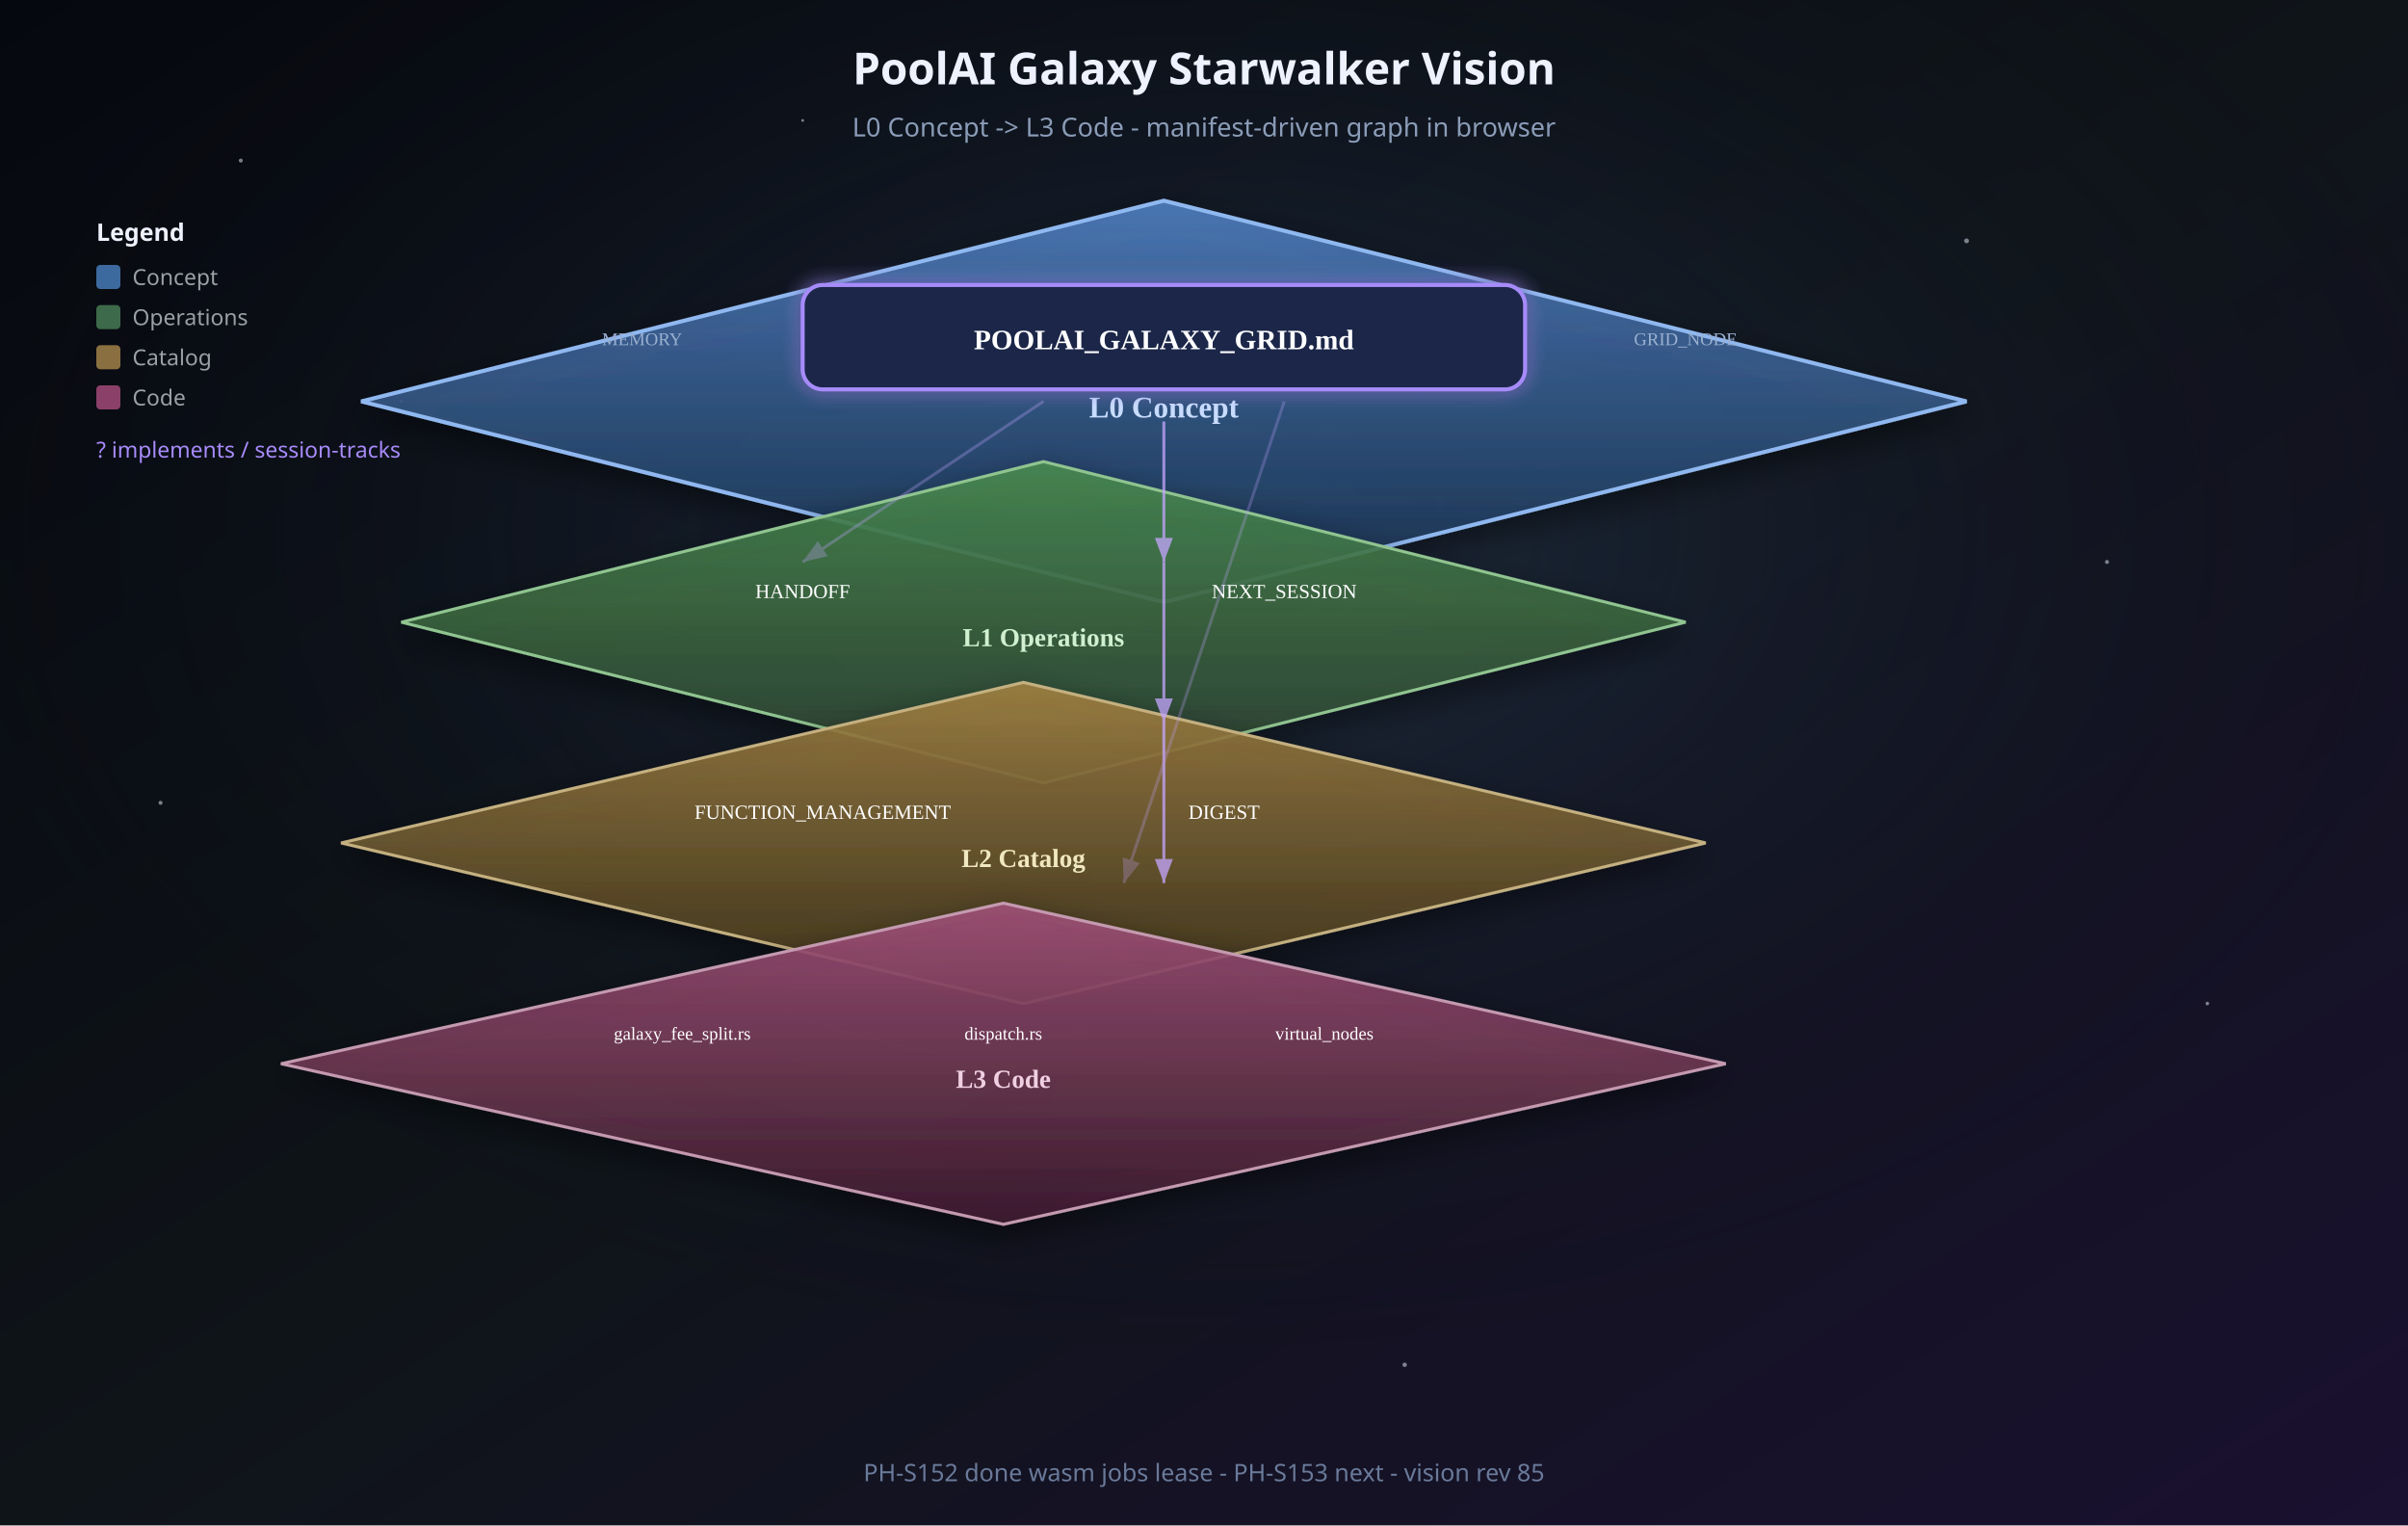
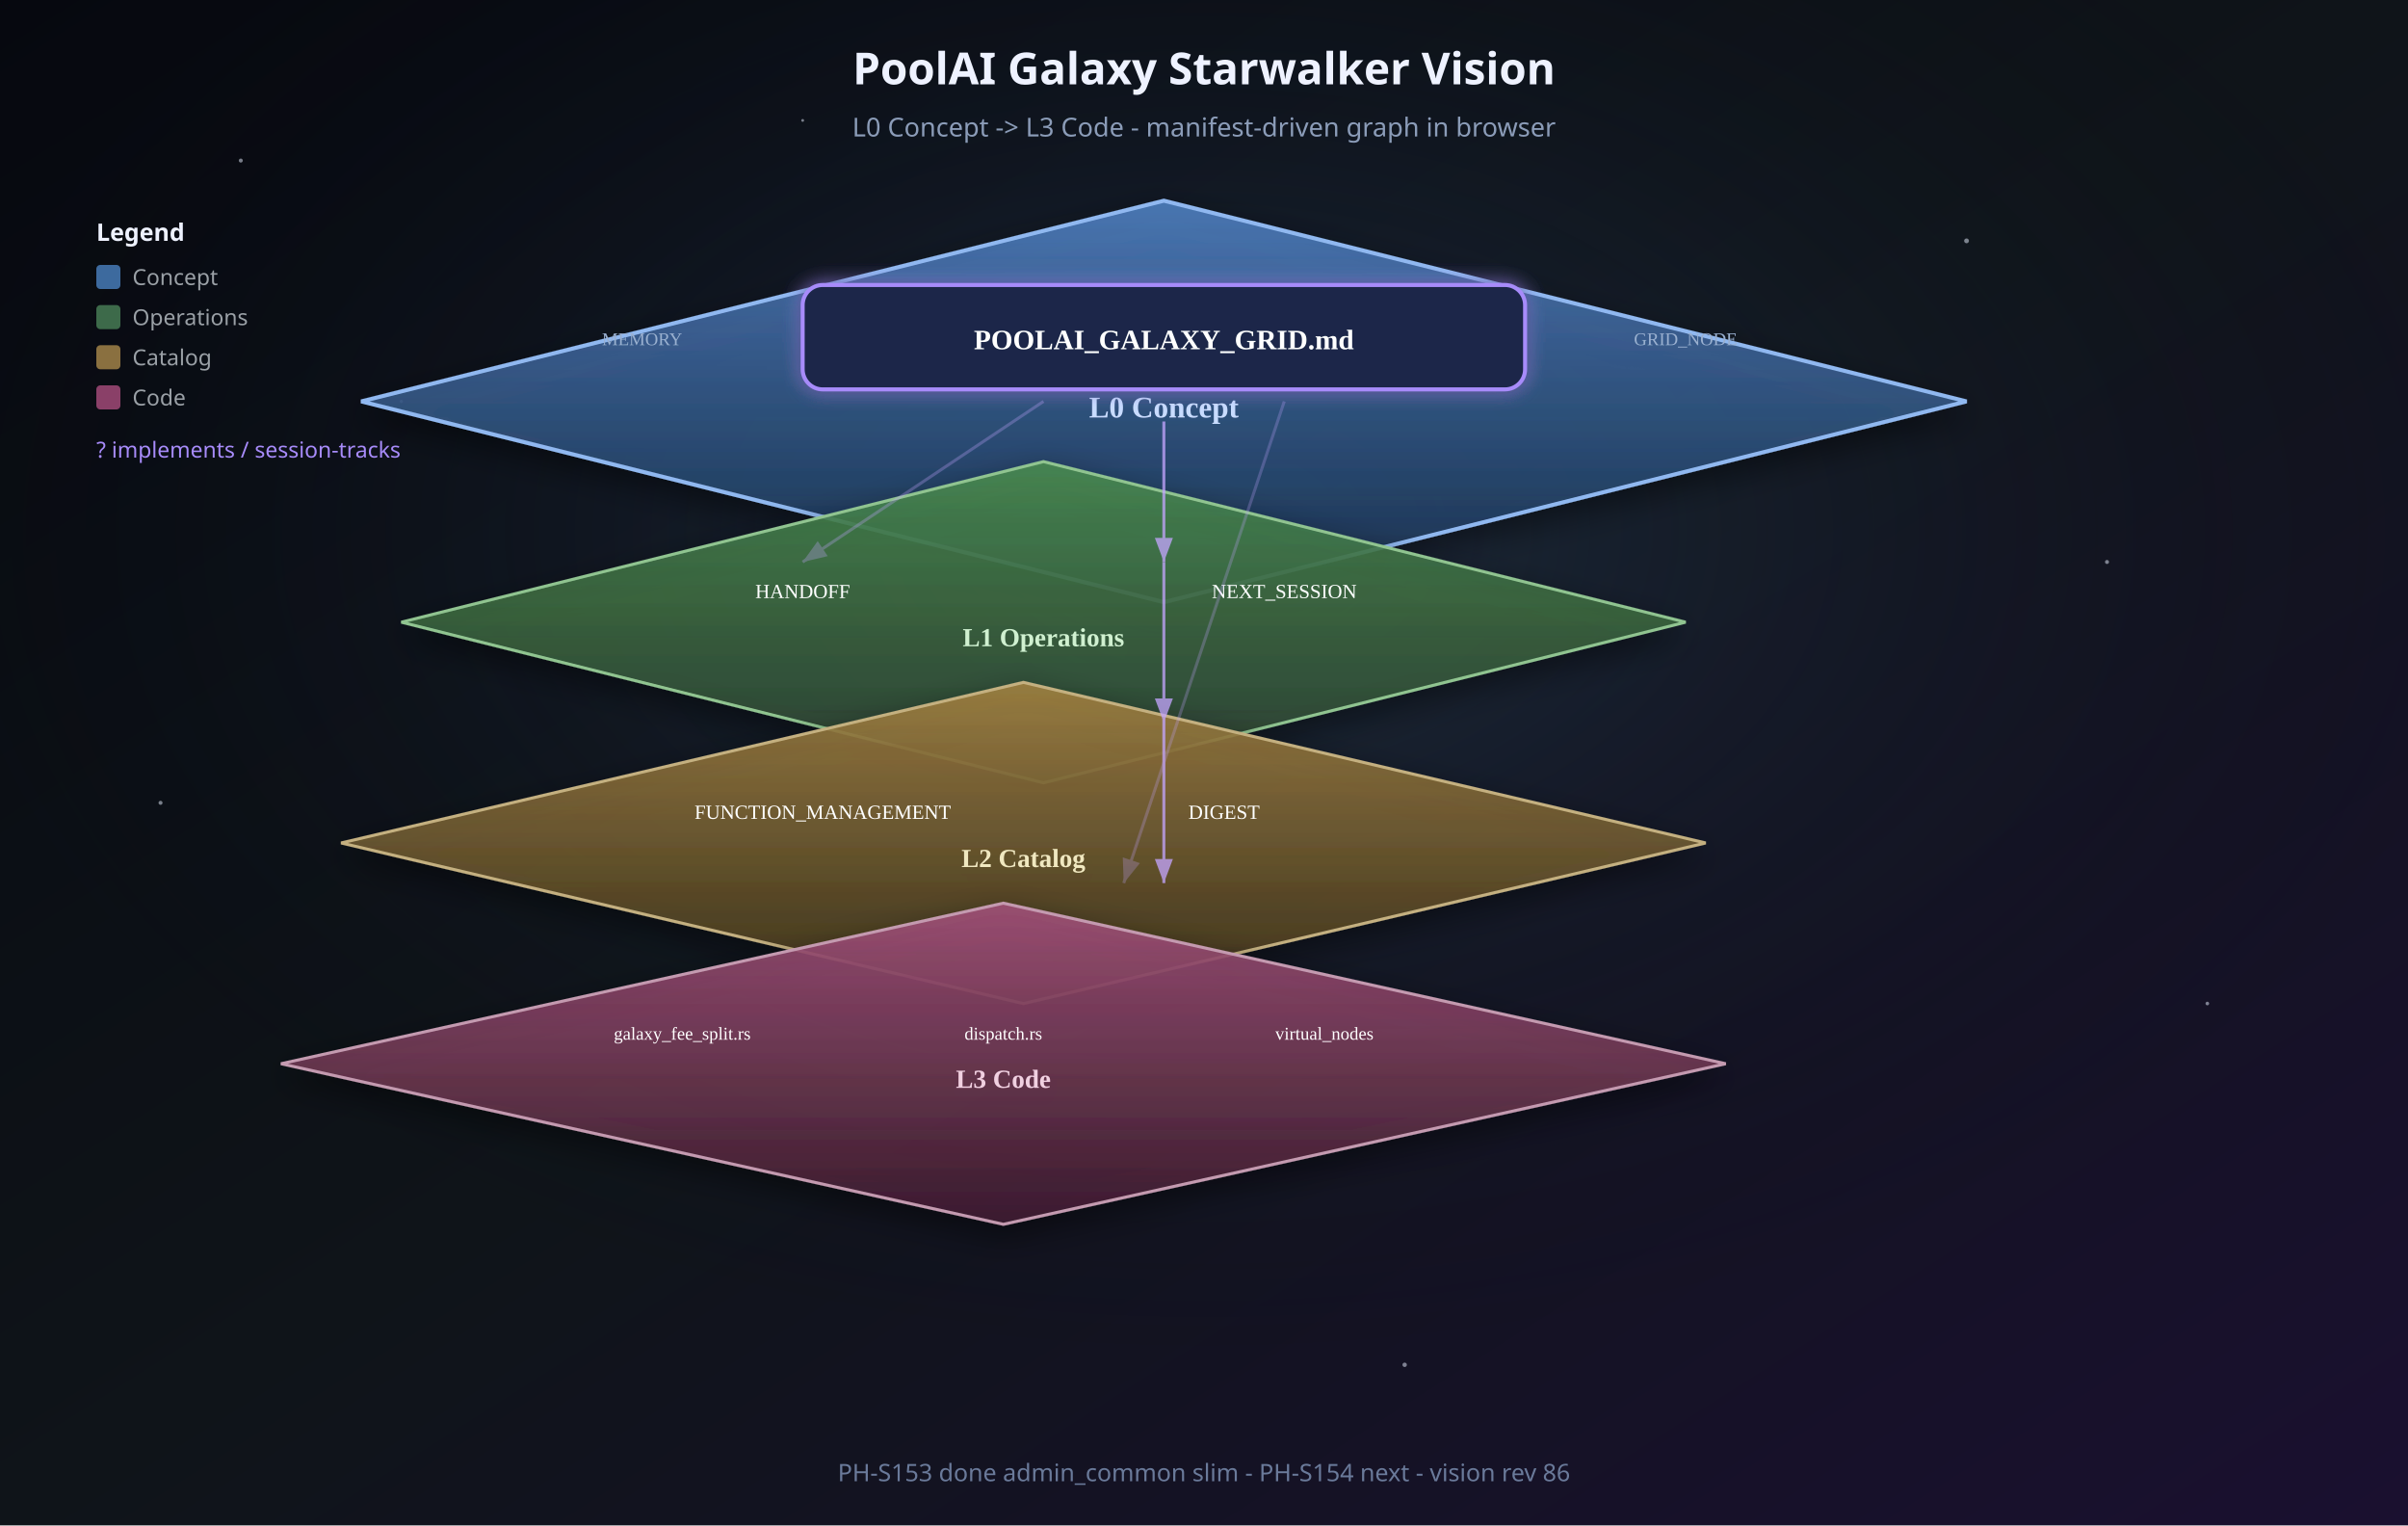
<svg xmlns="http://www.w3.org/2000/svg" viewBox="0 0 1200 760" role="img" aria-labelledby="title desc">
  <defs>
    <linearGradient id="bg" x1="0%" y1="0%" x2="100%" y2="100%">
      <stop offset="0%" stop-color="#06080f" />
      <stop offset="50%" stop-color="#0f1419" />
      <stop offset="100%" stop-color="#1a1030" />
    </linearGradient>
    <radialGradient id="nebula" cx="50%" cy="35%" r="55%">
      <stop offset="0%" stop-color="#3d5a8a" stop-opacity="0.35" />
      <stop offset="100%" stop-color="#06080f" stop-opacity="0" />
    </radialGradient>
    <linearGradient id="planeL0" x1="0%" y1="0%" x2="0%" y2="100%">
      <stop offset="0%" stop-color="#4a7ab8" stop-opacity="0.95" />
      <stop offset="100%" stop-color="#1e3350" stop-opacity="0.85" />
    </linearGradient>
    <linearGradient id="planeL1" x1="0%" y1="0%" x2="0%" y2="100%">
      <stop offset="0%" stop-color="#4a8a50" stop-opacity="0.9" />
      <stop offset="100%" stop-color="#2a4030" stop-opacity="0.85" />
    </linearGradient>
    <linearGradient id="planeL2" x1="0%" y1="0%" x2="0%" y2="100%">
      <stop offset="0%" stop-color="#a08040" stop-opacity="0.9" />
      <stop offset="100%" stop-color="#403520" stop-opacity="0.85" />
    </linearGradient>
    <linearGradient id="planeL3" x1="0%" y1="0%" x2="0%" y2="100%">
      <stop offset="0%" stop-color="#a05078" stop-opacity="0.9" />
      <stop offset="100%" stop-color="#402030" stop-opacity="0.85" />
    </linearGradient>
    <filter id="shadow" x="-30%" y="-30%" width="160%" height="160%">
      <feDropShadow dx="0" dy="6" stdDeviation="8" flood-color="#000" flood-opacity="0.5" />
    </filter>
    <filter id="glow" x="-50%" y="-50%" width="200%" height="200%">
      <feGaussianBlur stdDeviation="4" result="b" />
      <feMerge>
        <feMergeNode in="b" />
        <feMergeNode in="SourceGraphic" />
      </feMerge>
    </filter>
    <marker id="arrow" markerWidth="10" markerHeight="10" refX="8" refY="3" orient="auto">
      <path d="M0,0 L8,3 L0,6 Z" fill="#c4a5ff" />
    </marker>
  </defs>
  <rect width="1200" height="760" fill="url(#bg)" />
  <rect width="1200" height="760" fill="url(#nebula)" />
  <g fill="#e8f0ff" opacity="0.5">
    <circle cx="120" cy="80" r="1" />
    <circle cx="980" cy="120" r="1.2" />
    <circle cx="200" cy="200" r="0.8" />
    <circle cx="1050" cy="280" r="1" />
    <circle cx="80" cy="400" r="1" />
    <circle cx="1100" cy="500" r="0.9" />
    <circle cx="400" cy="60" r="0.7" />
    <circle cx="700" cy="680" r="1.1" />
  </g>
  <text x="600" y="42" text-anchor="middle" fill="#eef2ff" font-family="Segoe UI, system-ui, sans-serif" font-size="22" font-weight="600">PoolAI Galaxy Starwalker Vision</text>
  <text x="600" y="68" text-anchor="middle" fill="#8b9cb8" font-family="Segoe UI, system-ui, sans-serif" font-size="13">L0 Concept -&gt; L3 Code - manifest-driven graph in browser</text>
  <g transform="translate(180, 100)" filter="url(#shadow)">
    <path d="M0 100 L400 0 L800 100 L400 200 Z" fill="url(#planeL0)" stroke="#90b8f0" stroke-width="2" />
    <text x="400" y="108" text-anchor="middle" fill="#c8dcff" font-size="15" font-weight="700">L0 Concept</text>
    <g filter="url(#glow)">
      <rect x="220" y="42" width="360" height="52" rx="10" fill="#1a2848" stroke="#a78bfa" stroke-width="2" />
      <text x="400" y="74" text-anchor="middle" fill="#fff" font-size="14" font-weight="700">POOLAI_GALAXY_GRID.md</text>
    </g>
    <text x="140" y="72" text-anchor="middle" fill="#9ab0d0" font-size="9">MEMORY</text>
    <text x="660" y="72" text-anchor="middle" fill="#9ab0d0" font-size="9">GRID_NODE</text>
  </g>
  <g transform="translate(200, 230)" filter="url(#shadow)">
    <path d="M0 80 L320 0 L640 80 L320 160 Z" fill="url(#planeL1)" stroke="#90c490" stroke-width="1.5" />
    <text x="320" y="92" text-anchor="middle" fill="#d0f0d0" font-size="13" font-weight="600">L1 Operations</text>
    <text x="200" y="68" text-anchor="middle" fill="#fff" font-size="10">HANDOFF</text>
    <text x="440" y="68" text-anchor="middle" fill="#fff" font-size="10">NEXT_SESSION</text>
  </g>
  <g transform="translate(170, 340)" filter="url(#shadow)">
    <path d="M0 80 L340 0 L680 80 L340 160 Z" fill="url(#planeL2)" stroke="#c4b080" stroke-width="1.5" />
    <text x="340" y="92" text-anchor="middle" fill="#f0e8c0" font-size="13" font-weight="600">L2 Catalog</text>
    <text x="240" y="68" text-anchor="middle" fill="#fff" font-size="10">FUNCTION_MANAGEMENT</text>
    <text x="440" y="68" text-anchor="middle" fill="#fff" font-size="10">DIGEST</text>
  </g>
  <g transform="translate(140, 450)" filter="url(#shadow)">
    <path d="M0 80 L360 0 L720 80 L360 160 Z" fill="url(#planeL3)" stroke="#c49ab0" stroke-width="1.5" />
    <text x="360" y="92" text-anchor="middle" fill="#f0d0e0" font-size="13" font-weight="600">L3 Code</text>
    <text x="200" y="68" text-anchor="middle" fill="#fff" font-size="9">galaxy_fee_split.rs</text>
    <text x="360" y="68" text-anchor="middle" fill="#fff" font-size="9">dispatch.rs</text>
    <text x="520" y="68" text-anchor="middle" fill="#fff" font-size="9">virtual_nodes</text>
  </g>
  <g fill="none" stroke="#c4a5ff" stroke-width="1.5" marker-end="url(#arrow)" opacity="0.75">
    <path d="M580 210 L580 280" />
    <path d="M580 280 L580 360" />
    <path d="M580 360 L580 440" />
    <path d="M520 200 L400 280" opacity="0.4" />
    <path d="M640 200 L560 440" opacity="0.35" />
  </g>
  <g transform="translate(48, 120)" font-family="Segoe UI, system-ui, sans-serif" font-size="11">
    <text x="0" y="0" fill="#eef2ff" font-weight="600" font-size="12">Legend</text>
    <rect x="0" y="12" width="12" height="12" rx="2" fill="#3d6a9e" />
    <text x="18" y="22" fill="#9aa0a6">Concept</text>
    <rect x="0" y="32" width="12" height="12" rx="2" fill="#3d6a4a" />
    <text x="18" y="42" fill="#9aa0a6">Operations</text>
    <rect x="0" y="52" width="12" height="12" rx="2" fill="#8a7040" />
    <text x="18" y="62" fill="#9aa0a6">Catalog</text>
    <rect x="0" y="72" width="12" height="12" rx="2" fill="#8a4068" />
    <text x="18" y="82" fill="#9aa0a6">Code</text>
    <text x="0" y="108" fill="#a78bfa">? implements / session-tracks</text>
  </g>
-   <text x="600" y="738" text-anchor="middle" fill="#6a7a9a" font-family="Segoe UI, system-ui, sans-serif" font-size="12">PH-S152 done wasm jobs lease - PH-S153 next - vision rev 85</text>
+   <text x="600" y="738" text-anchor="middle" fill="#6a7a9a" font-family="Segoe UI, system-ui, sans-serif" font-size="12">PH-S153 done admin_common slim - PH-S154 next - vision rev 86</text>
</svg>
